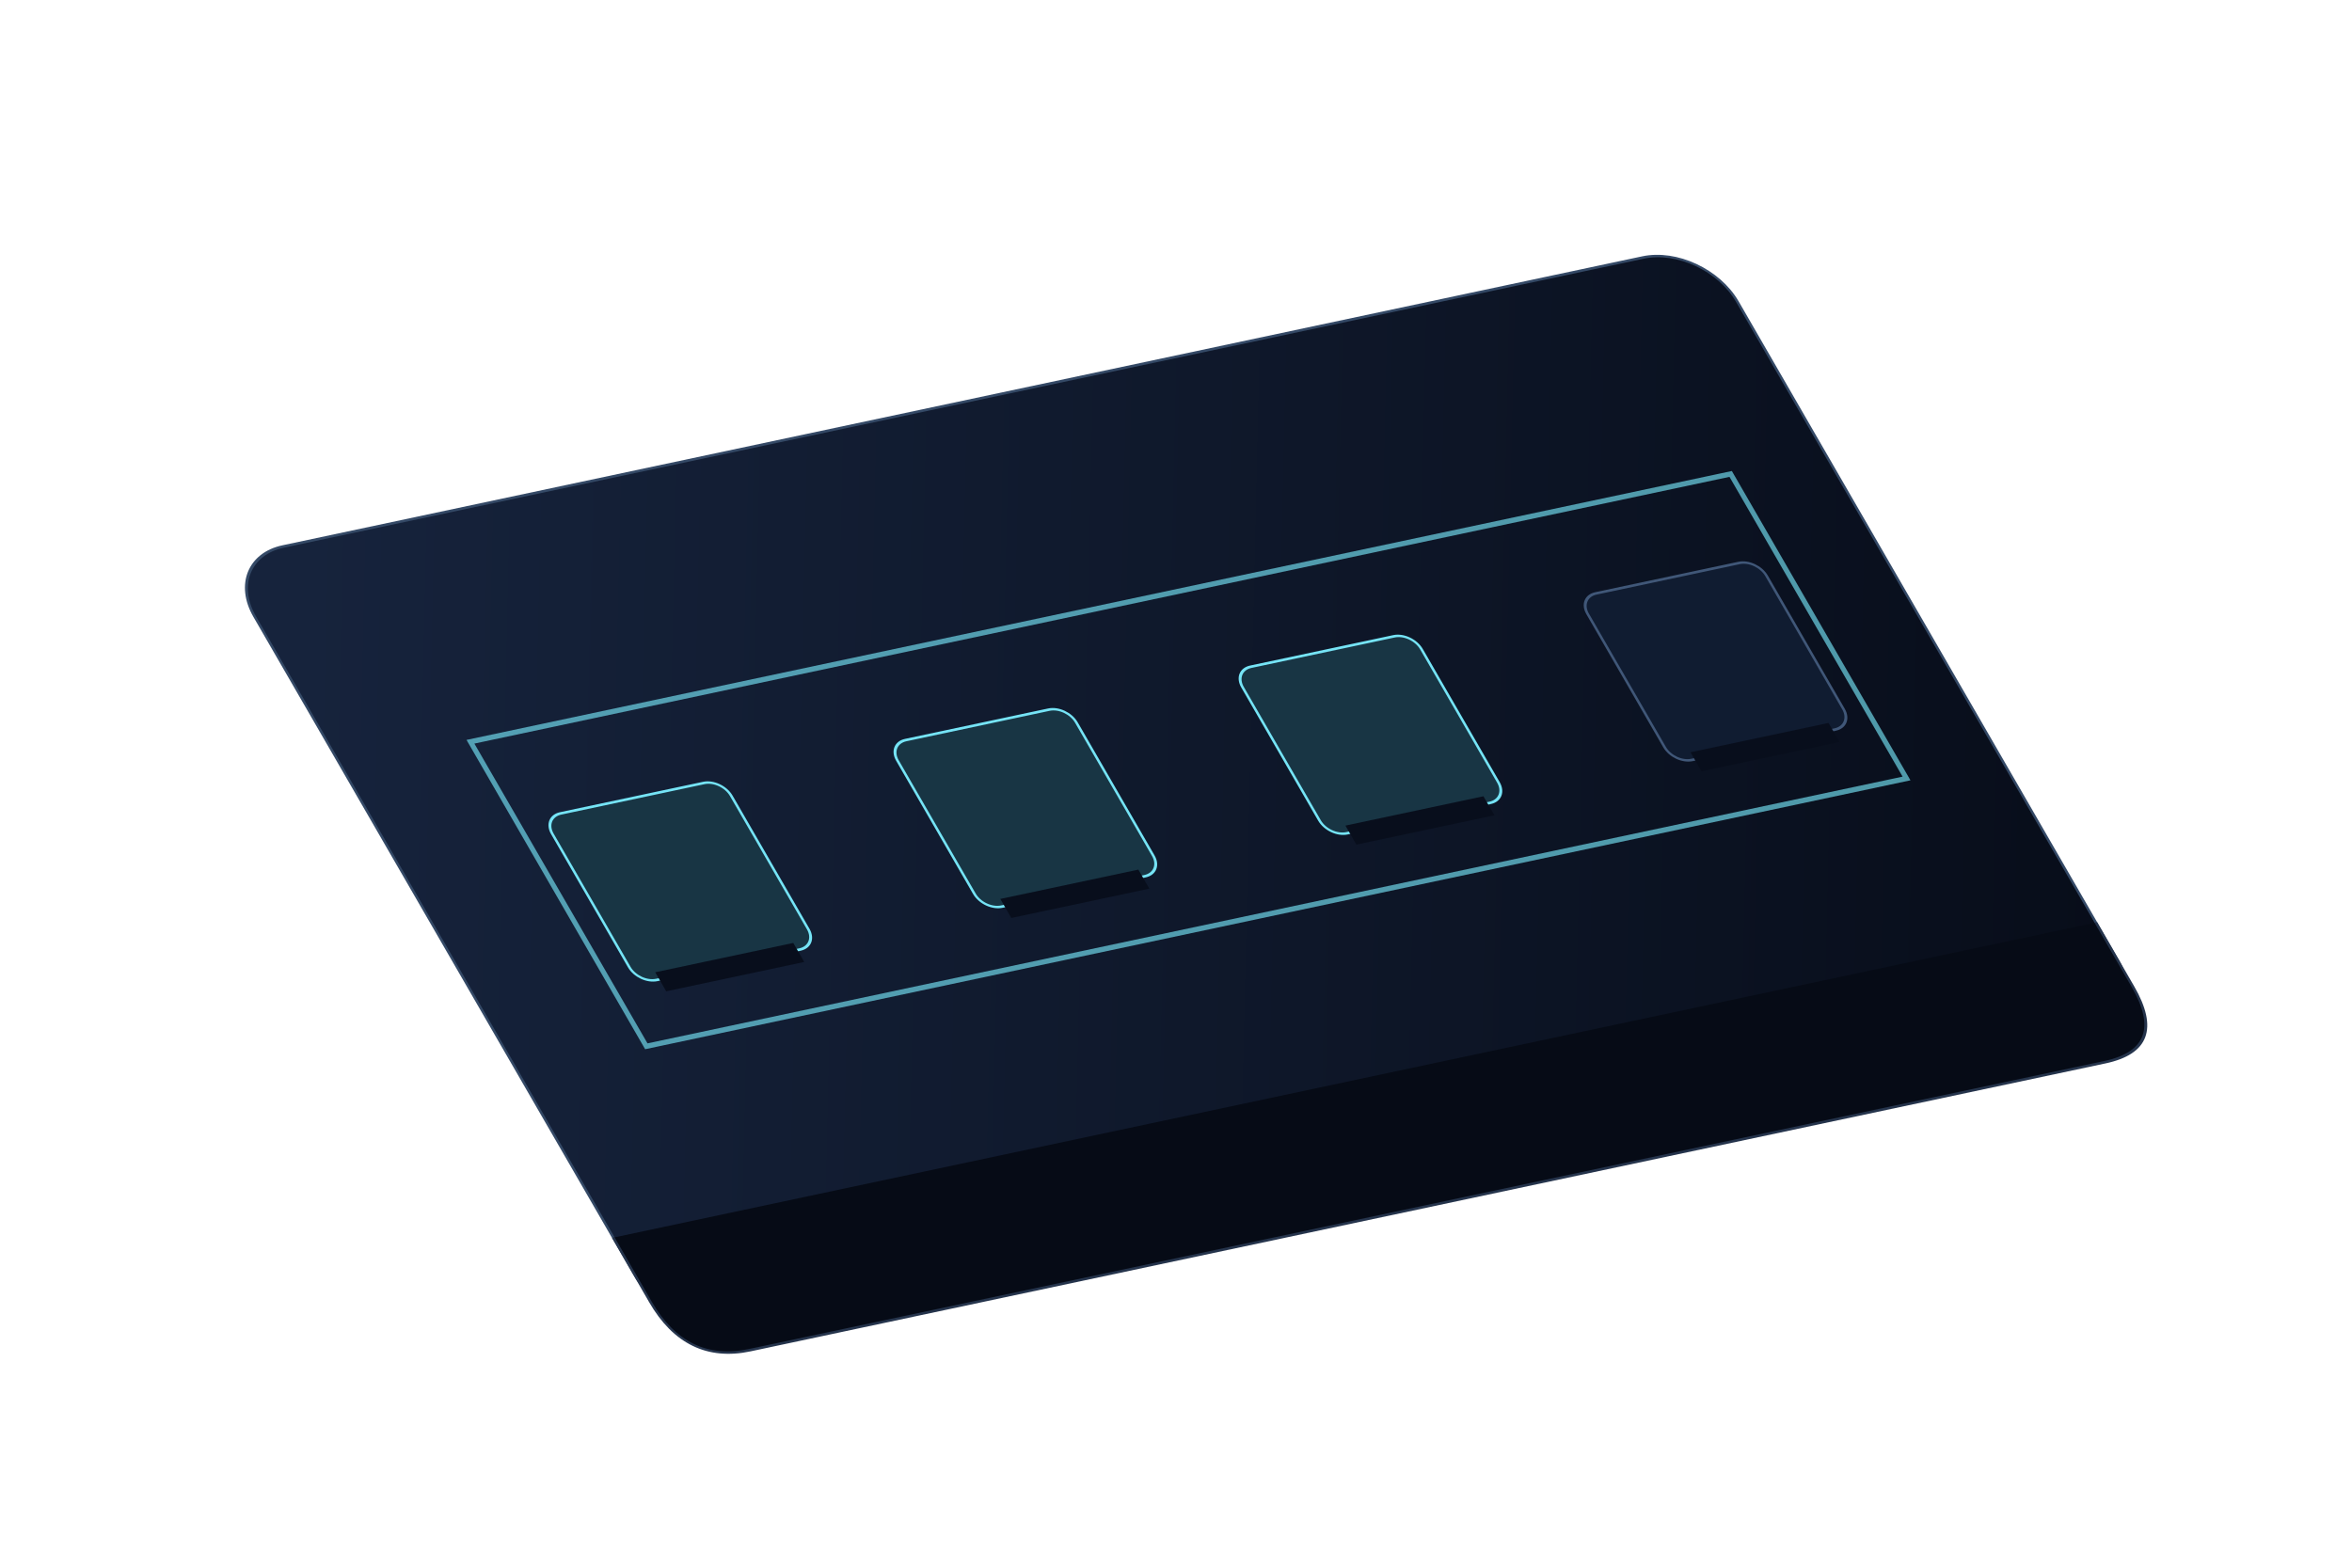
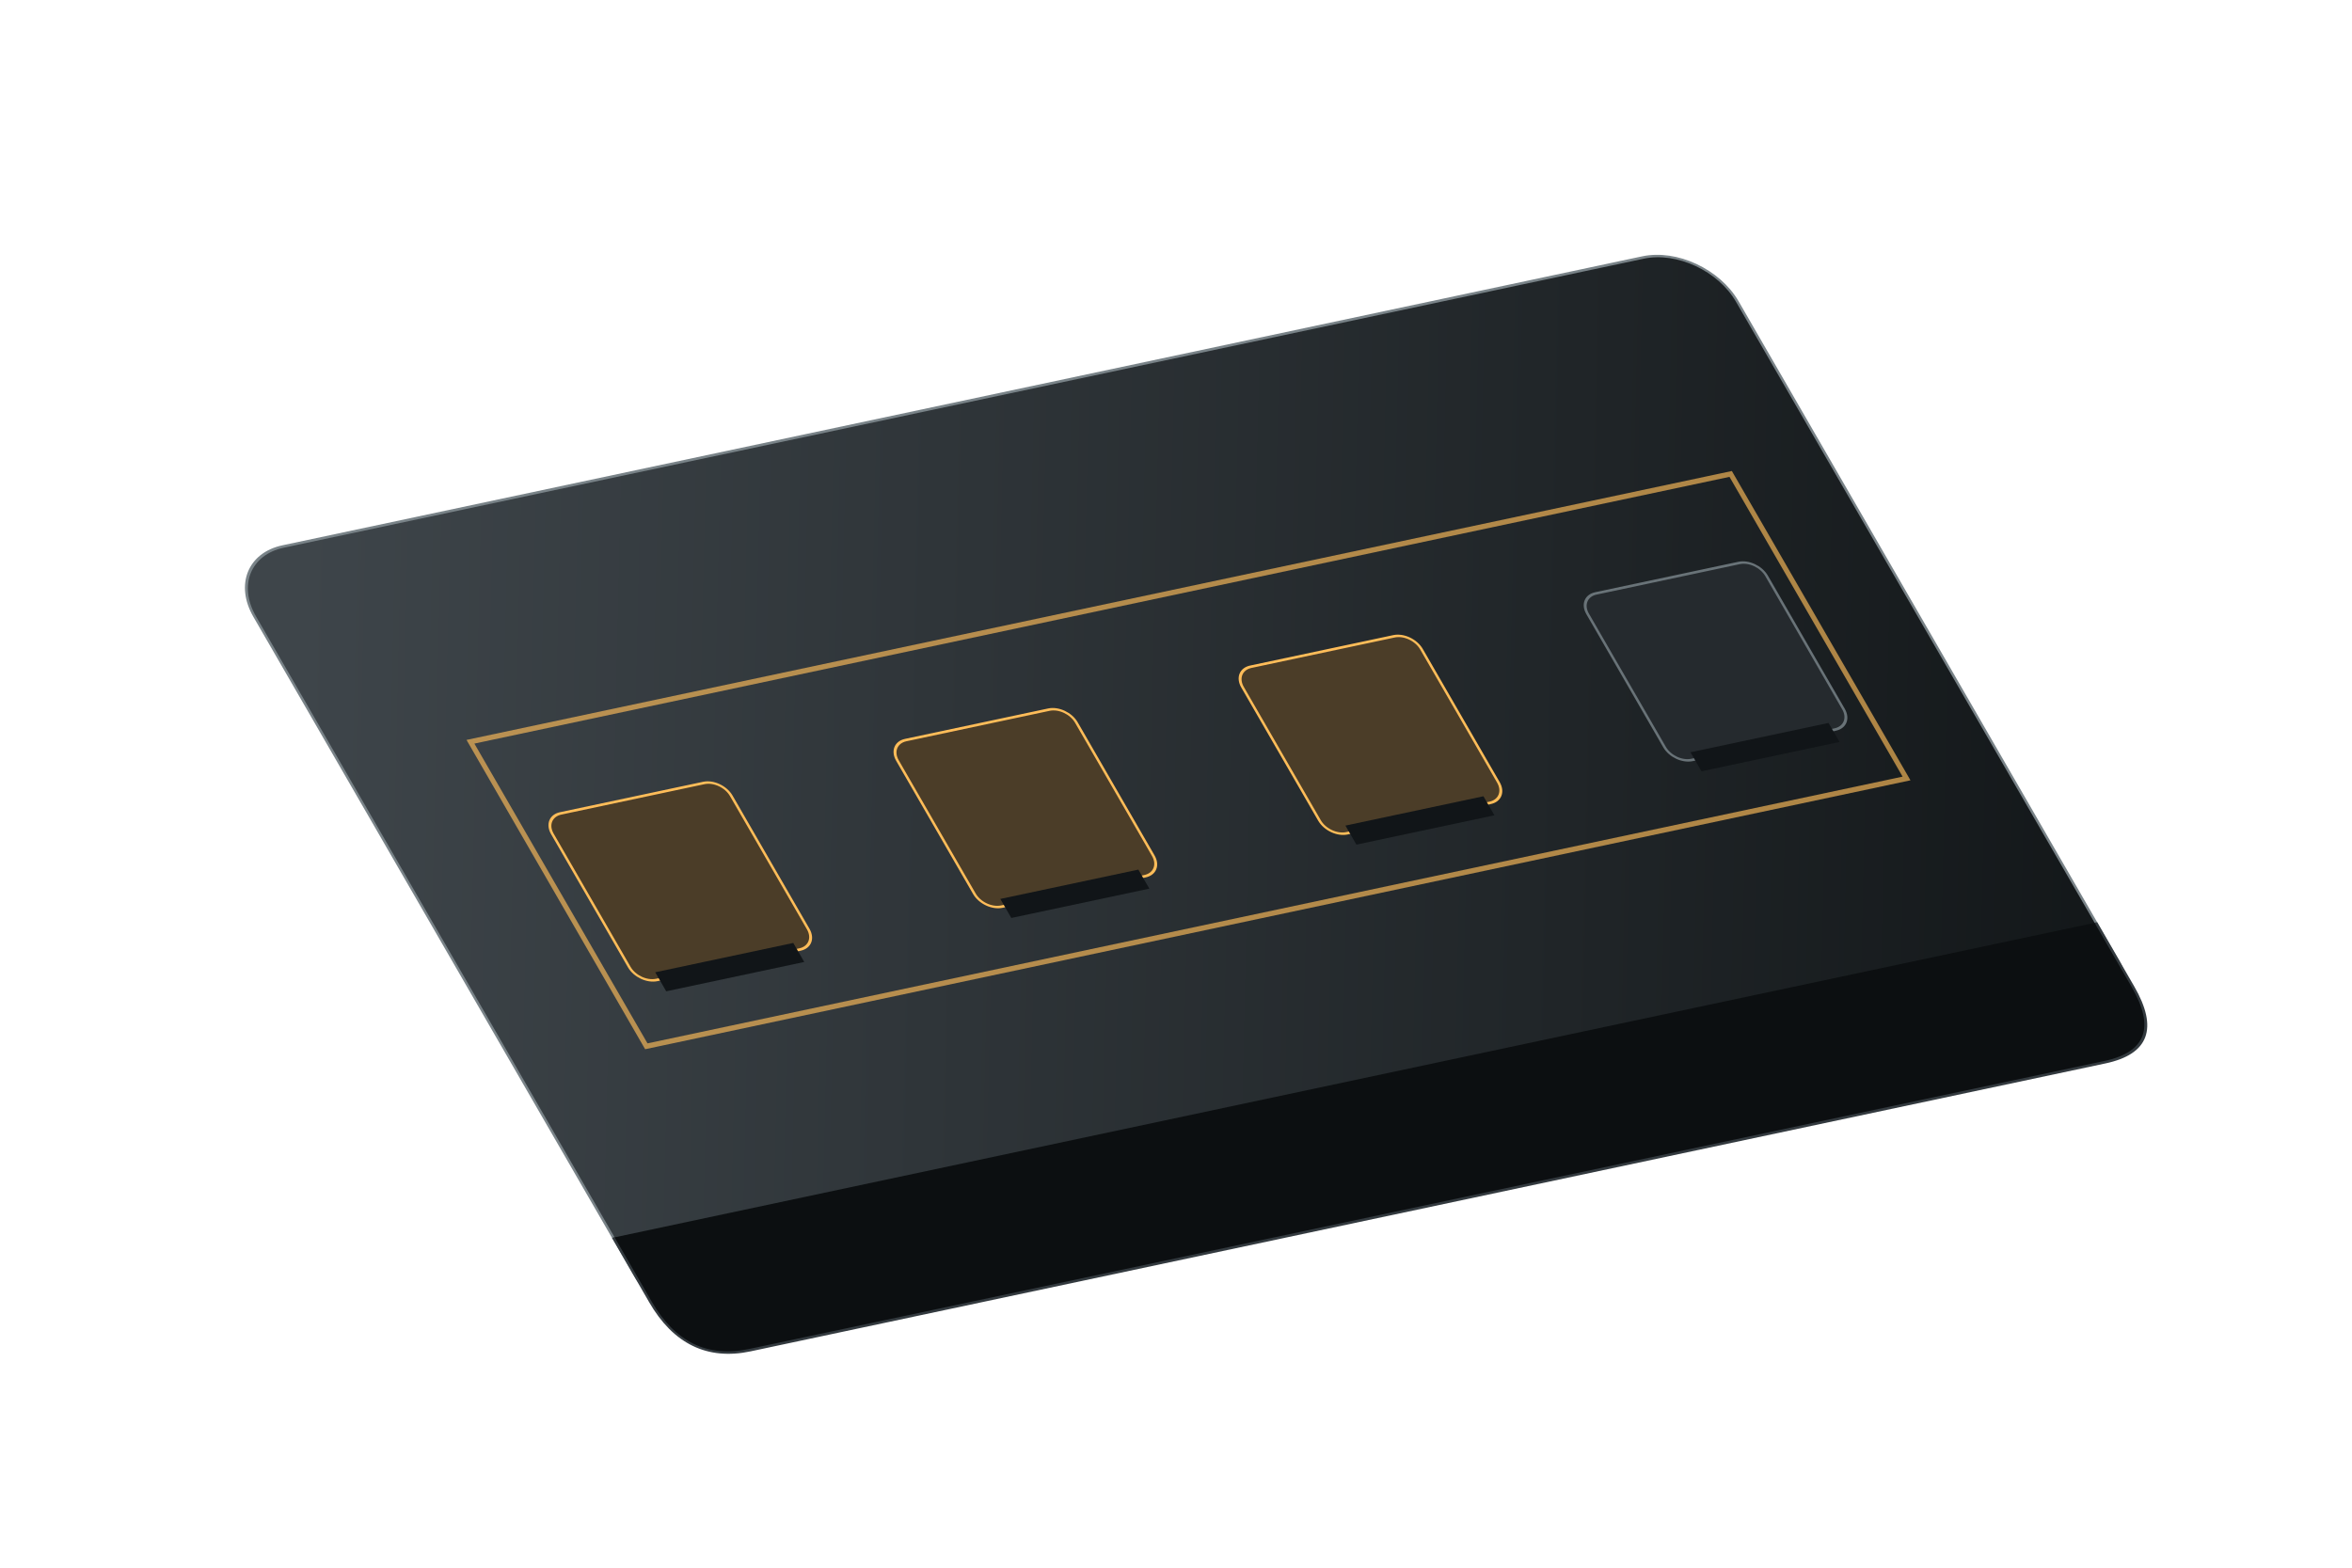
<svg xmlns="http://www.w3.org/2000/svg" viewBox="0 0 900 600" fill="none">
  <defs>
    <linearGradient id="board" x1="180" y1="160" x2="750" y2="480" gradientUnits="userSpaceOnUse">
-       <stop stop-color="#16233c" />
-       <stop offset="1" stop-color="#070c18" />
+       <stop stop-color="#3e454a" />
+       <stop offset="1" stop-color="#111517" />
    </linearGradient>
    <linearGradient id="signal">
-       <stop stop-color="#75e4f6" />
-       <stop offset="1" stop-color="#b3a1f4" />
+       <stop stop-color="#ffbd59" />
+       <stop offset="1" stop-color="#b5d6e2" />
    </linearGradient>
  </defs>
  <g transform="translate(450 295) rotate(-12) skewX(18) translate(-450 -295)">
-     <rect x="160" y="140" width="580" height="325" rx="24" fill="url(#board)" stroke="#344966" />
-     <path d="M160 425V452Q160 478 185 478H715Q740 478 740 452V425" fill="#060b16" stroke="#25344c" />
-     <rect x="220" y="262" width="70" height="70" rx="7" fill="#183544" stroke="#75e4f6" />
-     <path d="M228 333h54" stroke="#080e1c" stroke-width="8" />
-     <rect x="355" y="262" width="70" height="70" rx="7" fill="#183544" stroke="#75e4f6" />
-     <path d="M363 333h54" stroke="#080e1c" stroke-width="8" />
-     <rect x="490" y="262" width="70" height="70" rx="7" fill="#183544" stroke="#75e4f6" />
-     <path d="M498 333h54" stroke="#080e1c" stroke-width="8" />
-     <rect x="625" y="262" width="70" height="70" rx="7" fill="#101c31" stroke="#405778" />
-     <path d="M633 333h54" stroke="#080e1c" stroke-width="8" />
-     <path d="M210 228H703V356H210Z" stroke="#75e4f6" stroke-width="2" opacity=".65" />
+     <rect x="160" y="140" width="580" height="325" rx="24" fill="url(#board)" stroke="#798388" />
+     <path d="M160 425V452Q160 478 185 478H715Q740 478 740 452V425" fill="#0c0f11" stroke="#333a3f" />
+     <rect x="220" y="262" width="70" height="70" rx="7" fill="#4b3d28" stroke="#ffbd59" />
+     <path d="M228 333h54" stroke="#111518" stroke-width="8" />
+     <rect x="355" y="262" width="70" height="70" rx="7" fill="#4b3d28" stroke="#ffbd59" />
+     <path d="M363 333h54" stroke="#111518" stroke-width="8" />
+     <rect x="490" y="262" width="70" height="70" rx="7" fill="#4b3d28" stroke="#ffbd59" />
+     <path d="M498 333h54" stroke="#111518" stroke-width="8" />
+     <rect x="625" y="262" width="70" height="70" rx="7" fill="#252a2e" stroke="#697378" />
+     <path d="M633 333h54" stroke="#111518" stroke-width="8" />
+     <path d="M210 228H703V356H210Z" stroke="#ffbd59" stroke-width="2" opacity=".65" />
  </g>
</svg>
